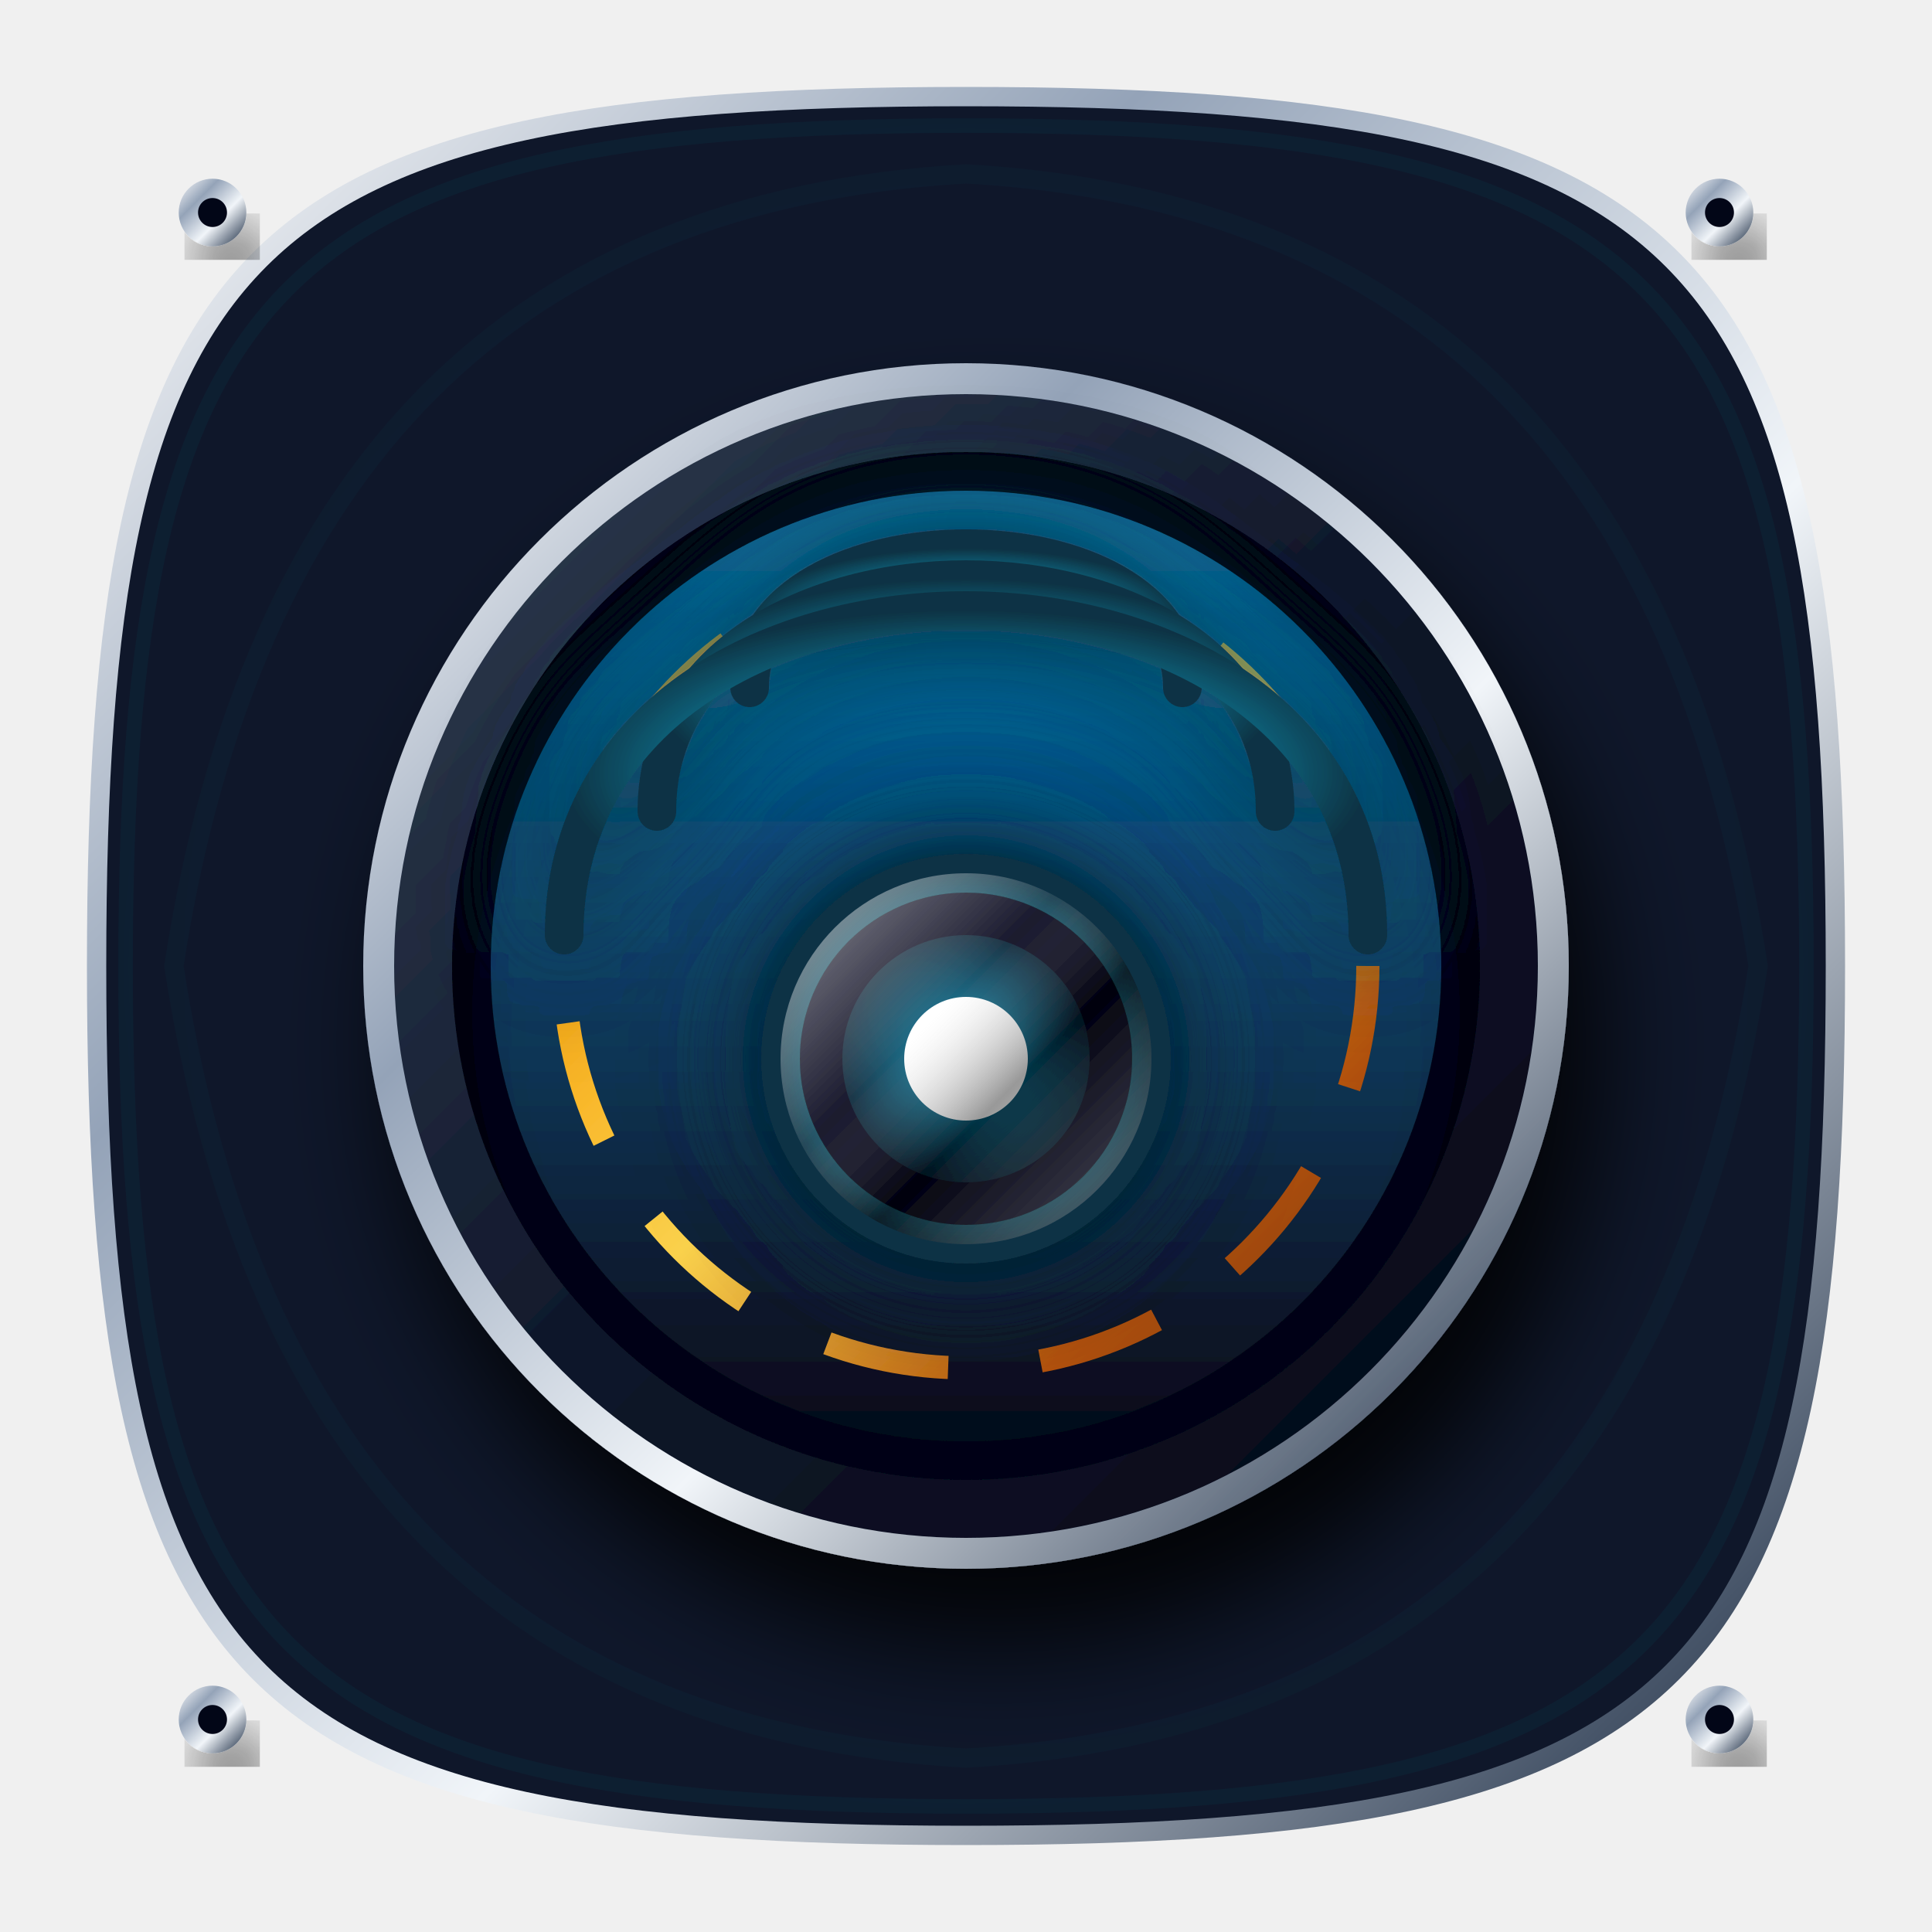
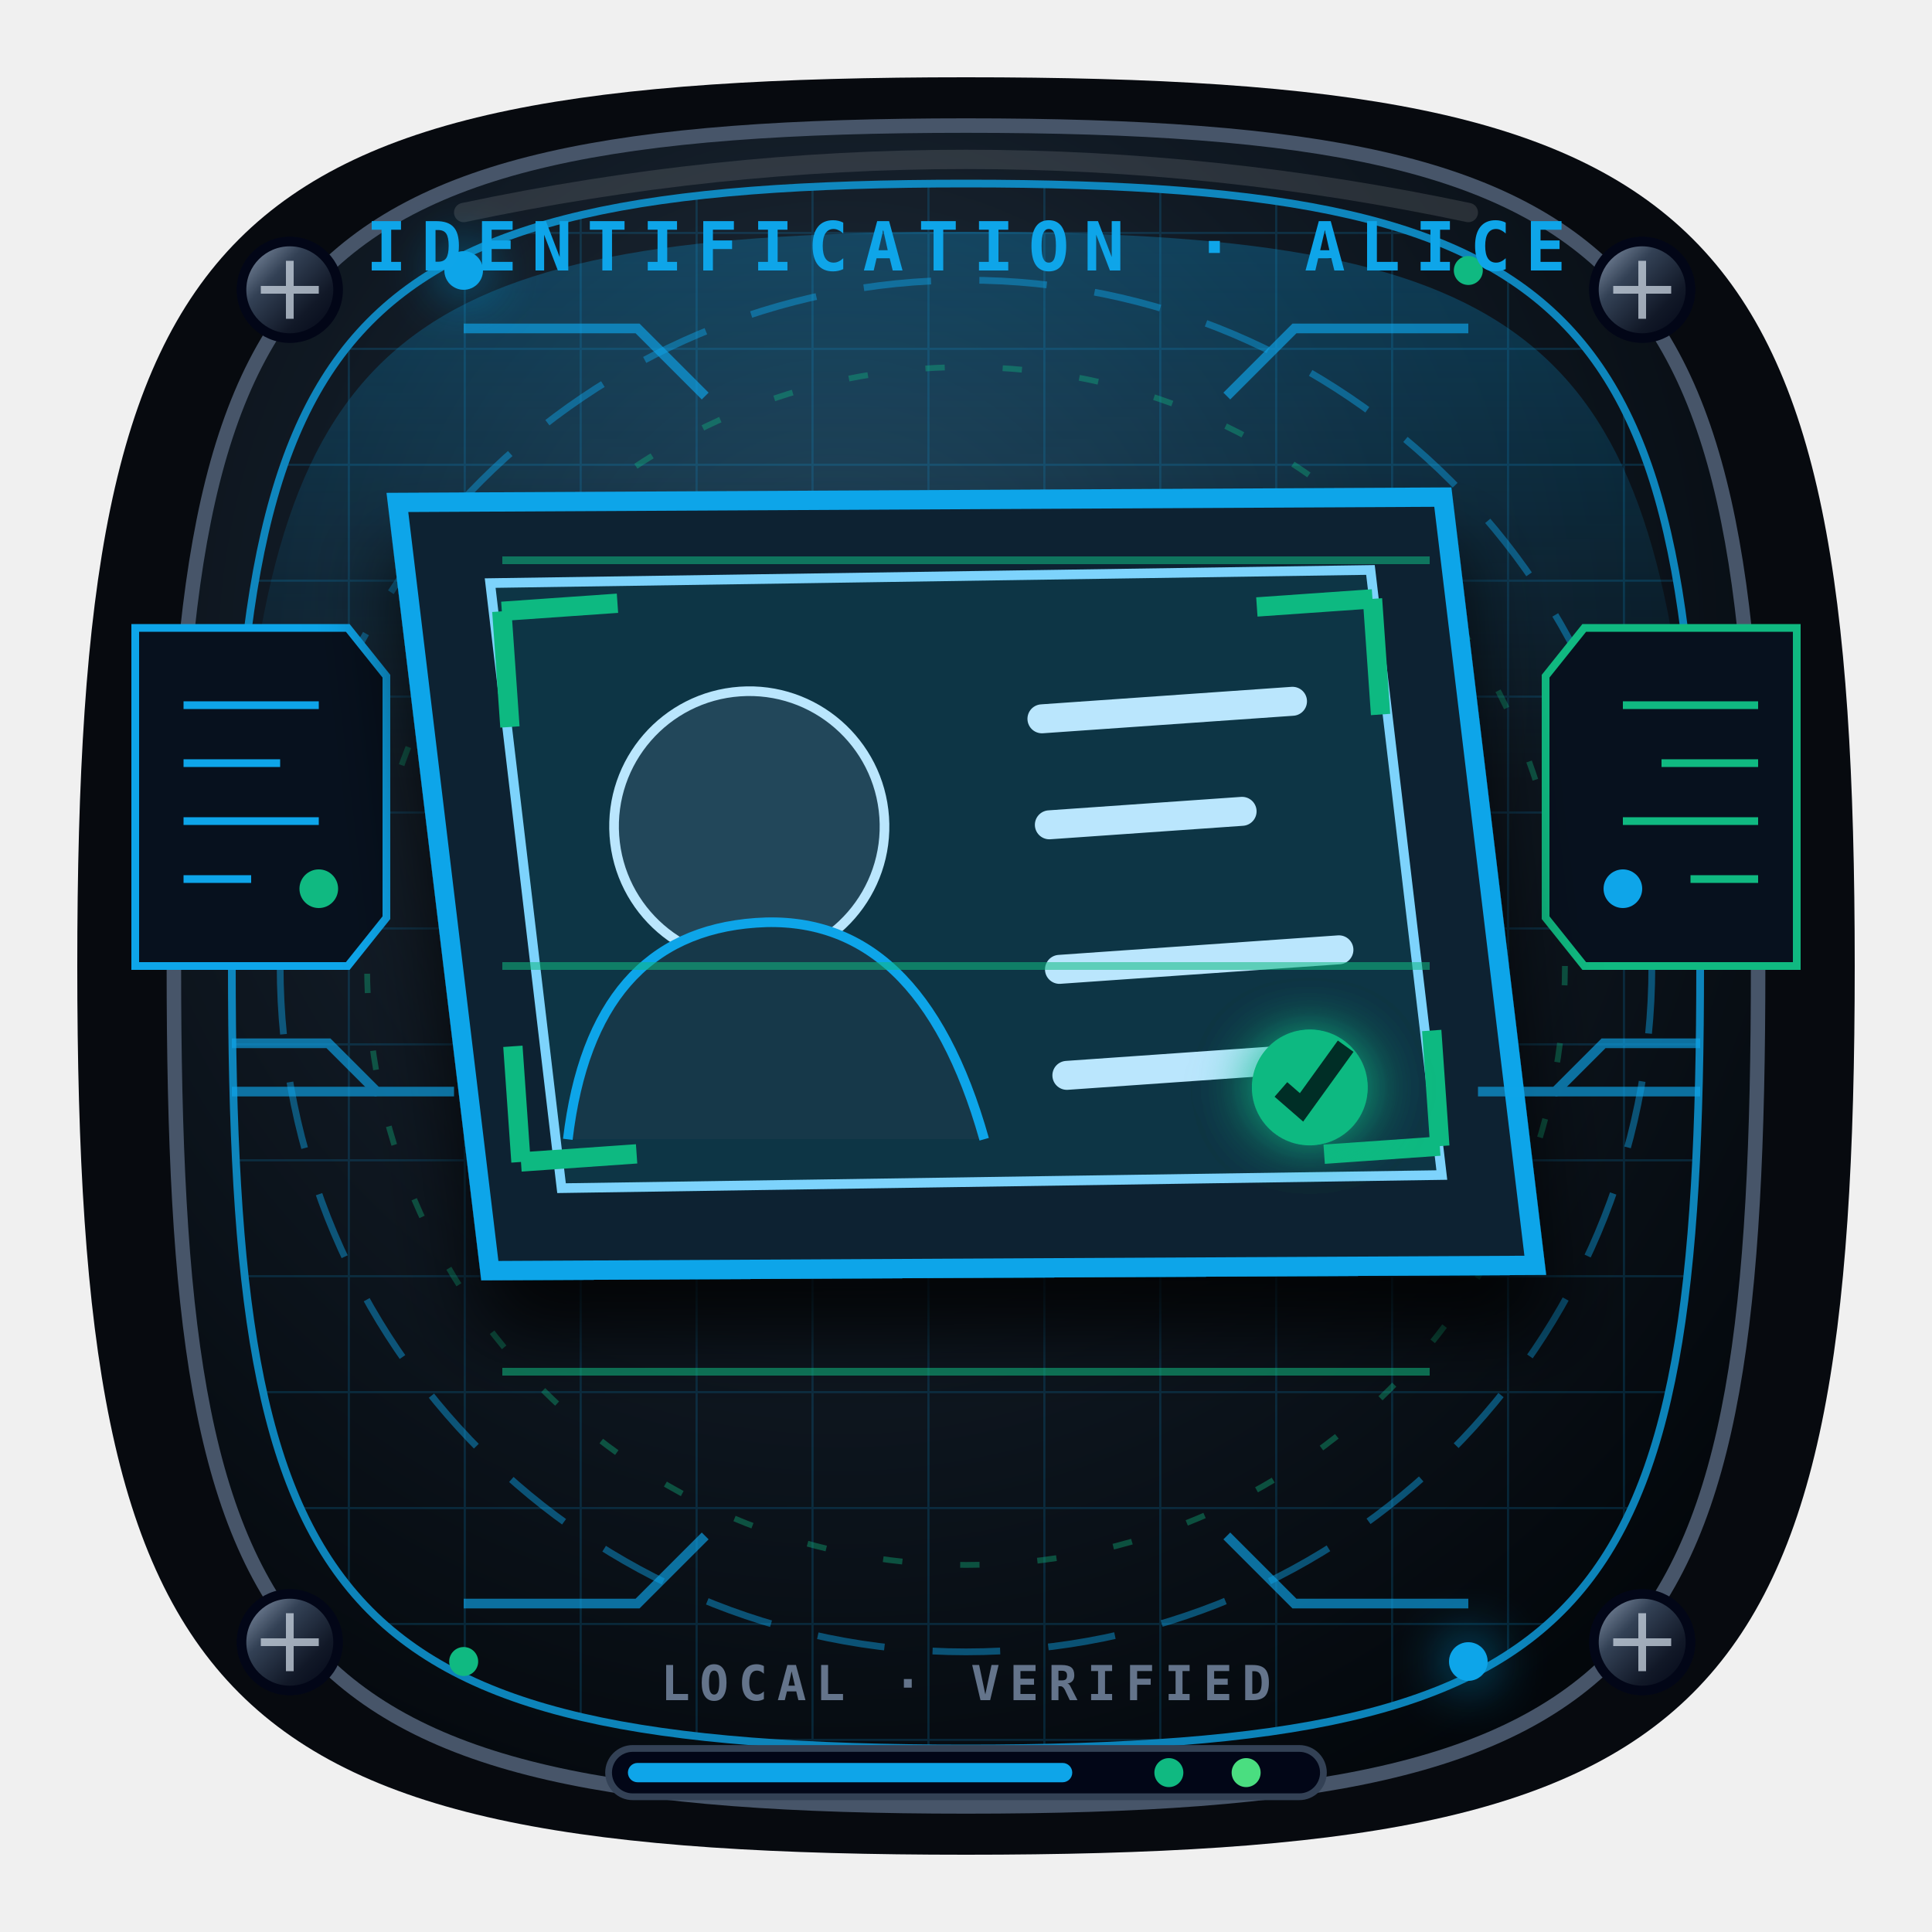
- <svg xmlns="http://www.w3.org/2000/svg" width="200" height="200" viewBox="0 0 200 200">
+ <svg xmlns="http://www.w3.org/2000/svg" viewBox="0 0 200 200" role="img" aria-label="Identificación">
+   <style>
+     .identification-orbit{animation:identificationOrbit 4s linear infinite}.identification-pulse{animation:identificationPulse 1.8s ease-in-out infinite}.identification-scan{animation:identificationScan 3s ease-in-out infinite}
+     @keyframes identificationOrbit{to{stroke-dashoffset:-42}}@keyframes identificationPulse{50%{opacity:.3}}@keyframes identificationScan{0%,100%{transform:translateX(-7px);opacity:.18}50%{transform:translateX(7px);opacity:.8}}
+     @media (prefers-reduced-motion:reduce){.identification-orbit,.identification-pulse,.identification-scan{animation:none}}
+   </style>
  <defs>
-     <linearGradient id="goldGrad" x1="0%" y1="0%" x2="100%" y2="100%">
-       <stop offset="0%" stop-color="#fef08a" />
-       <stop offset="20%" stop-color="#f59e0b" />
-       <stop offset="50%" stop-color="#fcd34d" />
-       <stop offset="80%" stop-color="#b45309" />
-       <stop offset="100%" stop-color="#78350f" />
+     <radialGradient id="identification-base" cx="42%" cy="32%" r="75%">
+       <stop stop-color="#263442" />
+       <stop offset=".48" stop-color="#101923" />
+       <stop offset="1" stop-color="#03070b" />
+     </radialGradient>
+     <linearGradient id="identification-metal" x1="0" y1="0" x2="1" y2="1">
+       <stop stop-color="#94a3b8" />
+       <stop offset=".35" stop-color="#334155" />
+       <stop offset=".7" stop-color="#111827" />
+       <stop offset="1" stop-color="#020617" />
    </linearGradient>
-     <linearGradient id="goldLight" x1="0%" y1="100%" x2="100%" y2="0%">
-       <stop offset="0%" stop-color="#fcd34d" />
-       <stop offset="100%" stop-color="#fffbeb" />
+     <linearGradient id="identification-accent" x1="0" x2="1">
+       <stop stop-color="#0ea5e9" />
+       <stop offset=".52" stop-color="#f8fafc" />
+       <stop offset="1" stop-color="#10b981" />
    </linearGradient>
-     <linearGradient id="silverGrad" x1="0%" y1="0%" x2="100%" y2="100%">
-       <stop offset="0%" stop-color="#ffffff" />
-       <stop offset="30%" stop-color="#94a3b8" />
-       <stop offset="60%" stop-color="#f1f5f9" />
-       <stop offset="90%" stop-color="#475569" />
-       <stop offset="100%" stop-color="#1e293b" />
-     </linearGradient>
-     <linearGradient id="silverDark" x1="0%" y1="0%" x2="100%" y2="100%">
-       <stop offset="0%" stop-color="#94a3b8" />
-       <stop offset="100%" stop-color="#0f172a" />
-     </linearGradient>
-     <linearGradient id="darkMetal" x1="0%" y1="0%" x2="100%" y2="100%">
-       <stop offset="0%" stop-color="#334155" />
-       <stop offset="50%" stop-color="#0f172a" />
-       <stop offset="100%" stop-color="#020617" />
-     </linearGradient>
-     <linearGradient id="solarCellGrad" x1="0%" y1="0%" x2="0%" y2="100%">
-       <stop offset="0%" stop-color="#0ea5e9" />
-       <stop offset="15%" stop-color="#0369a1" />
-       <stop offset="85%" stop-color="#0f172a" />
-       <stop offset="100%" stop-color="#020617" />
-     </linearGradient>
-     <linearGradient id="glassGrad" x1="0%" y1="0%" x2="100%" y2="100%">
-       <stop offset="0%" stop-color="#ffffff" stop-opacity="0.6" />
-       <stop offset="40%" stop-color="#ffffff" stop-opacity="0.1" />
-       <stop offset="60%" stop-color="#000000" stop-opacity="0.4" />
-       <stop offset="100%" stop-color="#ffffff" stop-opacity="0.3" />
-     </linearGradient>
-     <radialGradient id="accentGrad" cx="50%" cy="50%" r="50%">
-       <stop offset="0%" stop-color="#22d3ee" />
-       <stop offset="50%" stop-color="#0891b2" />
-       <stop offset="100%" stop-color="#083344" />
+     <radialGradient id="identification-holo">
+       <stop stop-color="#fff" />
+       <stop offset=".18" stop-color="#0ea5e9" />
+       <stop offset=".68" stop-color="#10b981" />
+       <stop offset="1" stop-color="#07111d" />
    </radialGradient>
-     <filter id="neonGlow" x="-20%" y="-20%" width="140%" height="140%">
-       <feGaussianBlur stdDeviation="2" result="blur" />
+     <pattern id="identification-grid" width="12" height="12" patternUnits="userSpaceOnUse">
+       <path d="M12 0H0v12" fill="none" stroke="#0ea5e9" stroke-width=".45" opacity=".22" />
+     </pattern>
+     <filter id="identification-glow" x="-50%" y="-50%" width="200%" height="200%">
+       <feGaussianBlur stdDeviation="2.8" result="b" />
      <feMerge>
-         <feMergeNode in="blur" />
+         <feMergeNode in="b" />
        <feMergeNode in="SourceGraphic" />
      </feMerge>
    </filter>
-     <filter id="strongGlow" x="-50%" y="-50%" width="200%" height="200%">
-       <feGaussianBlur stdDeviation="4" result="blur" />
-       <feComponentTransfer>
-         <feFuncA type="linear" slope="1.5" />
-       </feComponentTransfer>
-       <feMerge>
-         <feMergeNode />
-         <feMergeNode in="SourceGraphic" />
-       </feMerge>
+     <filter id="identification-shadow" x="-40%" y="-40%" width="180%" height="190%">
+       <feDropShadow dx="0" dy="6" stdDeviation="4" flood-color="#000" flood-opacity=".8" />
    </filter>
-     <filter id="dropShadow" x="-20%" y="-20%" width="140%" height="140%">
-       <feDropShadow dx="2" dy="5" stdDeviation="3.5" flood-color="#000" flood-opacity="0.85" />
-     </filter>
-     <filter id="innerShadow" x="-20%" y="-20%" width="140%" height="140%">
-       <feOffset dx="0" dy="3" />
-       <feGaussianBlur stdDeviation="2.5" result="offset-blur" />
-       <feComposite operator="out" in="SourceGraphic" in2="offset-blur" result="inverse" />
-       <feFlood flood-color="black" flood-opacity="0.8" result="color" />
-       <feComposite operator="in" in="color" in2="inverse" result="shadow" />
-       <feComposite operator="over" in="shadow" in2="SourceGraphic" />
-     </filter>
+     <linearGradient id="identification-beam" x1="0" y1="0" x2="0" y2="1">
+       <stop stop-color="#0ea5e9" stop-opacity=".28" />
+       <stop offset="1" stop-color="#0ea5e9" stop-opacity="0" />
+     </linearGradient>
  </defs>
-   <g>
-     <path d="M100 10 C 175 10 190 25 190 100 C 190 175 175 190 100 190 C 25 190 10 175 10 100 C 10 25 25 10 100 10 Z" fill="#0f172a" stroke="url(#silverGrad)" stroke-width="2" />
-     <path d="M100 13 C 171 13 187 29 187 100 C 187 171 171 187 100 187 C 29 187 13 171 13 100 C 13 29 29 13 100 13 Z" fill="none" stroke="url(#accentGrad)" stroke-width="1.5" opacity="0.3">
-       <animate attributeName="opacity" values="0.1;0.4;0.1" dur="4s" repeatCount="indefinite" />
-     </path>
-     <path d="M 100 18 Q 170 22 182 100 Q 170 178 100 182 Q 30 178 18 100 Q 30 22 100 18 Z" fill="none" stroke="url(#accentGrad)" stroke-width="2" opacity="0.15" />
-     <circle cx="22" cy="22" r="3.5" fill="url(#silverGrad)" filter="url(#dropShadow)" />
-     <circle cx="22" cy="22" r="1.5" fill="#020617" />
-     <circle cx="178" cy="22" r="3.5" fill="url(#silverGrad)" filter="url(#dropShadow)" />
-     <circle cx="178" cy="22" r="1.5" fill="#020617" />
-     <circle cx="22" cy="178" r="3.5" fill="url(#silverGrad)" filter="url(#dropShadow)" />
-     <circle cx="22" cy="178" r="1.5" fill="#020617" />
-     <circle cx="178" cy="178" r="3.5" fill="url(#silverGrad)" filter="url(#dropShadow)" />
-     <circle cx="178" cy="178" r="1.5" fill="#020617" />
+   <path d="M100 8C178 8 192 22 192 100S178 192 100 192 8 178 8 100 22 8 100 8Z" fill="#070a0f" />
+   <path d="M100 13c72 0 82 15 82 87s-10 87-82 87-82-15-82-87 10-87 82-87Z" fill="url(#identification-base)" stroke="#475569" stroke-width="1.5" />
+   <path d="M100 19c66 0 76 14 76 81s-10 81-76 81-76-14-76-81 10-81 76-81Z" fill="url(#identification-grid)" stroke="#0ea5e9" stroke-width=".8" opacity=".78" />
+   <path d="M100 24c57 0 71 10 75 57L25 81c4-47 18-57 75-57Z" fill="url(#identification-beam)" />
+   <circle class="identification-orbit" cx="100" cy="100" r="71" fill="none" stroke="#0ea5e9" stroke-width=".7" stroke-dasharray="7 5" opacity=".45" />
+   <circle class="identification-orbit" cx="100" cy="100" r="62" fill="none" stroke="#10b981" stroke-width=".6" stroke-dasharray="2 6" opacity=".38" />
+   <path d="M48 34h18l7 7m79-7h-18l-7 7M48 166h18l7-7m79 7h-18l-7-7" fill="none" stroke="#0ea5e9" stroke-width="1" opacity=".65" />
+   <g fill="url(#identification-metal)" stroke="#020617">
+     <circle cx="30" cy="30" r="5" />
+     <circle cx="170" cy="30" r="5" />
+     <circle cx="30" cy="170" r="5" />
+     <circle cx="170" cy="170" r="5" />
  </g>
-   <g transform="translate(100, 100) scale(1.6)" filter="url(#dropShadow)">
-     <path d="M 0 -38 A 38 38 0 0 1 38 0 A 38 38 0 0 1 0 38 A 38 38 0 0 1 -38 0 A 38 38 0 0 1 0 -38" fill="url(#darkMetal)" stroke="url(#silverGrad)" stroke-width="2" />
-     <circle cx="0" cy="0" r="32" fill="url(#solarCellGrad)" stroke="#020617" stroke-width="2.5" filter="url(#innerShadow)" />
-     <g>
-       <animateTransform attributeName="transform" type="rotate" from="0 0 0" to="360 0 0" dur="10s" repeatCount="indefinite" />
-       <circle cx="0" cy="0" r="26" fill="none" stroke="url(#goldGrad)" stroke-width="1.5" stroke-dasharray="8 6" />
-       <g stroke="url(#accentGrad)" stroke-width="2.5" fill="none" stroke-linecap="round" filter="url(#strongGlow)">
-         <path d="M -14 -18 C -14 -30 14 -30 14 -18" />
-         <path d="M -20 -10 C -20 -30 20 -30 20 -10" />
-         <path d="M -26 -2 C -26 -30 26 -30 26 -2" />
-       </g>
-     </g>
-     <g>
-       <animate attributeName="opacity" values="0.7;1;0.7" dur="2s" repeatCount="indefinite" />
-       <circle cx="0" cy="6" r="12" fill="#020617" stroke="url(#accentGrad)" stroke-width="2.5" filter="url(#strongGlow)" />
-       <circle cx="0" cy="6" r="8" fill="url(#accentGrad)" opacity="0.6" />
-       <circle cx="0" cy="6" r="4" fill="#fff" />
-     </g>
-     <circle cx="0" cy="6" r="12" fill="url(#glassGrad)" />
-     <line x1="-38" y1="6" x2="-26" y2="6" stroke="url(#silverGrad)" stroke-width="2.5" />
-     <line x1="38" y1="6" x2="26" y2="6" stroke="url(#silverGrad)" stroke-width="2.5" />
-     <line x1="0" y1="38" x2="0" y2="26" stroke="url(#silverGrad)" stroke-width="2.5" />
-     <line x1="0" y1="-38" x2="0" y2="-26" stroke="url(#silverGrad)" stroke-width="2.5" />
+   <g stroke="#cbd5e1" stroke-width=".8" opacity=".75">
+     <path d="M27 30h6m-3-3v6M167 30h6m-3-3v6M27 170h6m-3-3v6M167 170h6m-3-3v6" />
+   </g>
+   <g fill="#0ea5e9" filter="url(#identification-glow)">
+     <circle cx="48" cy="28" r="2" />
+     <circle cx="152" cy="172" r="2" />
+   </g>
+   <g fill="#10b981">
+     <circle cx="152" cy="28" r="1.5" />
+     <circle cx="48" cy="172" r="1.5" />
+   </g>
+   <path d="M48 22Q100 11 152 22" fill="none" stroke="#fff" stroke-width="2" stroke-linecap="round" opacity=".12" />
+   <g font-family="Consolas,monospace" font-weight="900">
+     <text x="100" y="28" fill="#0ea5e9" font-size="7" text-anchor="middle" letter-spacing="1.5">IDENTIFICATION · ALICE</text>
+     <text x="100" y="176" fill="#64748b" font-size="5" text-anchor="middle" letter-spacing="1">LOCAL · VERIFIED</text>
+   </g>
+   <g transform="translate(14 65)" fill="#07111e" stroke="#0ea5e9" stroke-width=".8">
+     <path d="M0 0h22l4 5v25l-4 5H0z" />
+     <path d="M5 8h14M5 14h10M5 20h14M5 26h7" stroke="#0ea5e9" />
+     <circle class="identification-pulse" cx="19" cy="27" r="2" fill="#10b981" stroke="none" />
+   </g>
+   <g transform="translate(160 65)" fill="#07111e" stroke="#10b981" stroke-width=".8">
+     <path d="M4 0h22v35H4l-4-5V5z" />
+     <path d="M8 8h14M12 14h10M8 20h14M15 26h7" stroke="#10b981" />
+     <circle class="identification-pulse" cx="8" cy="27" r="2" fill="#0ea5e9" stroke="none" />
+   </g>
+   <g transform="translate(100 91) rotate(-4)" filter="url(#identification-shadow)">
+     <path d="M-56-43 52-36 56 44-52 37z" fill="#082332" stroke="#0ea5e9" stroke-width="2" />
+     <path d="M-47-34 44-29 47 34-44 29z" fill="#0c3444" stroke="#7dd3fc" />
+     <circle cx="-22" cy="-7" r="14" fill="#24475a" stroke="#bae6fd" />
+     <path d="M-43 24q4-21 21-21T0 27" fill="#17394a" stroke="#0ea5e9" />
+     <path d="M9-16h26M9-5h20M9 10h29M9 21h23" stroke="#bae6fd" stroke-width="3" stroke-linecap="round" />
+     <path d="M-46-31v12m0-12h12M44-26H32m12 0v12M-48 26v-12m0 12h12M47 31H35m12 0V19" fill="none" stroke="#10b981" stroke-width="2" />
+     <circle cx="34" cy="24" r="6" fill="#10b981" filter="url(#identification-glow)" />
+     <path d="m31 24 2 2 5-6" fill="none" stroke="#052e25" stroke-width="2" />
+   </g>
+   <g class="identification-scan" stroke="#10b981" stroke-width=".8" opacity=".55">
+     <path d="M52 58h96M52 100h96M52 142h96" />
+   </g>
+   <g opacity=".65" stroke="#0ea5e9" stroke-width="1">
+     <path d="M24 108h10l5 5h8M176 108h-10l-5 5h-8" fill="none" />
+     <path d="M24 113h15M176 113h-15" />
+   </g>
+   <g transform="translate(63 181)">
+     <rect width="74" height="5" rx="2.5" fill="#020617" stroke="#334155" stroke-width=".7" />
+     <rect x="2" y="1.5" width="46" height="2" rx="1" fill="#0ea5e9" />
+     <circle cx="58" cy="2.5" r="1.5" fill="#10b981" />
+     <circle cx="66" cy="2.5" r="1.5" fill="#4ade80" />
  </g>
</svg>
